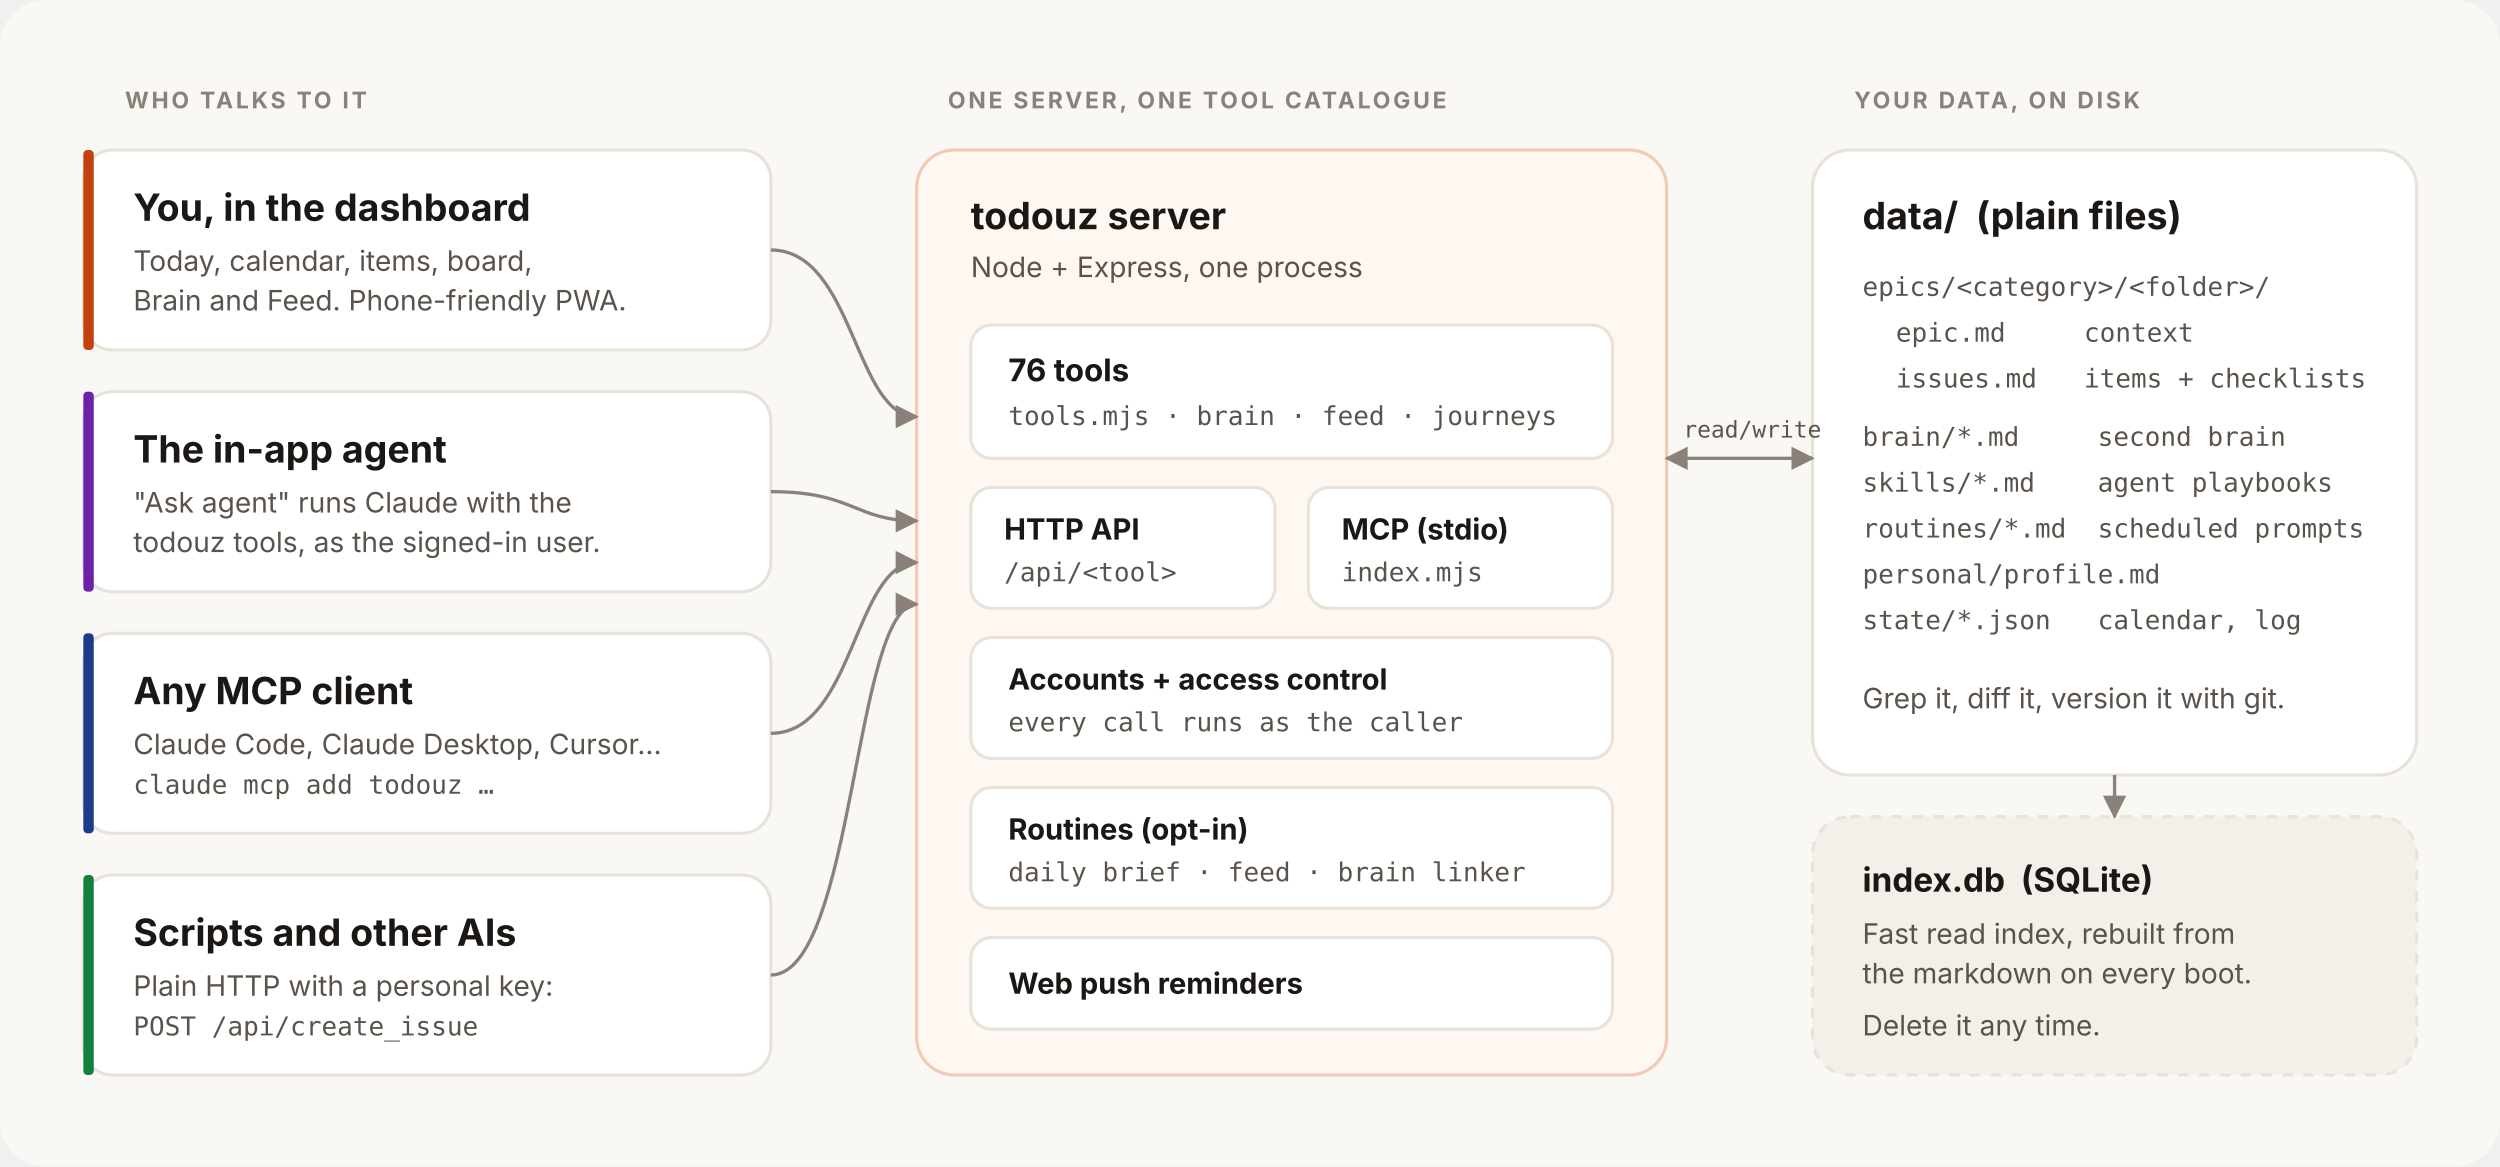
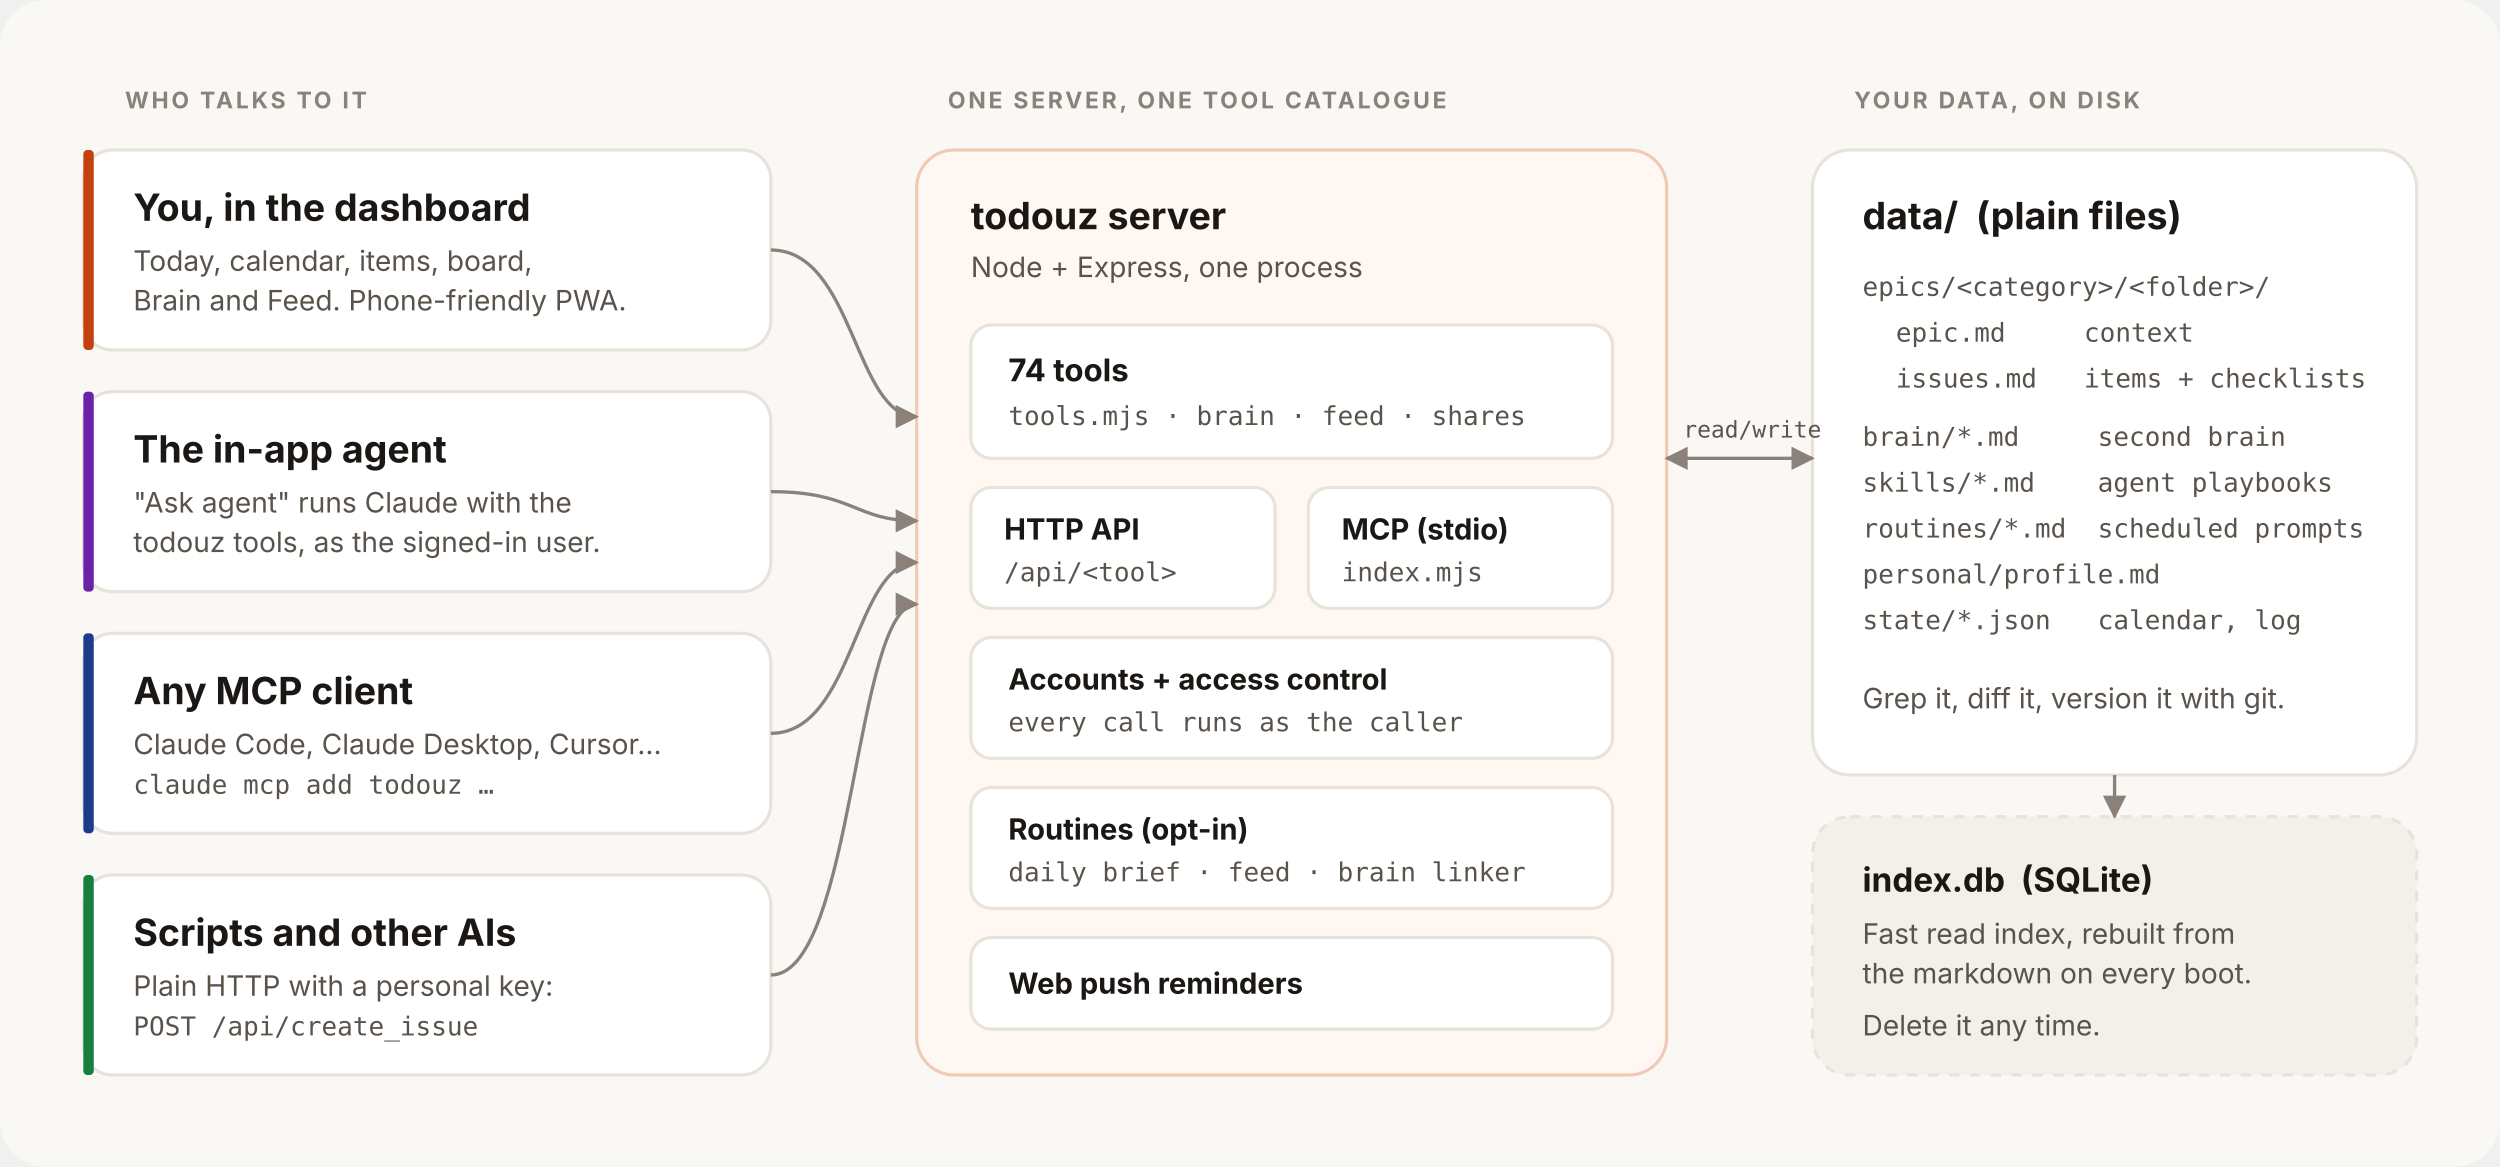
<svg xmlns="http://www.w3.org/2000/svg" xml:space="preserve" viewBox="0 0 1200 560" width="1200" height="560" font-family="Inter, -apple-system, 'Segoe UI', Helvetica, Arial, sans-serif">
  <defs>
    <marker id="a" viewBox="0 0 10 10" refX="9" refY="5" markerWidth="7" markerHeight="7" orient="auto-start-reverse">
      <path d="M0,0 L10,5 L0,10 z" fill="#8a827a" />
    </marker>
    <style>
      .card{fill:#ffffff;stroke:#e7e2da;stroke-width:1.5}
      .h{font-size:18px;font-weight:700;fill:#1a1714}
      .s{font-size:13.5px;fill:#5a534b}
      .m{font-family:'JetBrains Mono',Menlo,Consolas,monospace;font-size:12.5px;fill:#5a534b}
      .tag{font-size:11px;font-weight:700;letter-spacing:.12em;fill:#8a827a}
      .ln{stroke:#8a827a;stroke-width:1.6;fill:none}
    </style>
  </defs>
  <rect width="1200" height="560" rx="22" fill="#faf8f4" />
  <text x="60" y="52" class="tag">WHO TALKS TO IT</text>
  <text x="455" y="52" class="tag">ONE SERVER, ONE TOOL CATALOGUE</text>
  <text x="890" y="52" class="tag">YOUR DATA, ON DISK</text>
  <g>
    <rect x="40" y="72" width="330" height="96" rx="14" class="card" />
    <rect x="40" y="72" width="5" height="96" rx="2" fill="#c2410c" />
    <text x="64" y="106" class="h">You, in the dashboard</text>
    <text x="64" y="130" class="s">Today, calendar, items, board,</text>
    <text x="64" y="149" class="s">Brain and Feed. Phone-friendly PWA.</text>
    <rect x="40" y="188" width="330" height="96" rx="14" class="card" />
    <rect x="40" y="188" width="5" height="96" rx="2" fill="#6b21a8" />
    <text x="64" y="222" class="h">The in-app agent</text>
    <text x="64" y="246" class="s">"Ask agent" runs Claude with the</text>
    <text x="64" y="265" class="s">todouz tools, as the signed-in user.</text>
    <rect x="40" y="304" width="330" height="96" rx="14" class="card" />
    <rect x="40" y="304" width="5" height="96" rx="2" fill="#1e3a8a" />
    <text x="64" y="338" class="h">Any MCP client</text>
    <text x="64" y="362" class="s">Claude Code, Claude Desktop, Cursor…</text>
    <text x="64" y="381" class="m">claude mcp add todouz …</text>
    <rect x="40" y="420" width="330" height="96" rx="14" class="card" />
    <rect x="40" y="420" width="5" height="96" rx="2" fill="#15803d" />
    <text x="64" y="454" class="h">Scripts and other AIs</text>
    <text x="64" y="478" class="s">Plain HTTP with a personal key:</text>
    <text x="64" y="497" class="m">POST /api/create_issue</text>
  </g>
  <rect x="440" y="72" width="360" height="444" rx="18" fill="#fff7f2" stroke="#f1c9b4" stroke-width="1.5" />
  <text x="466" y="110" class="h">todouz server</text>
  <text x="466" y="133" class="s">Node + Express, one process</text>
  <rect x="466" y="156" width="308" height="64" rx="10" class="card" />
-   <text x="484" y="183" class="h" style="font-size:15px">76 tools</text>
-   <text x="484" y="204" class="m">tools.mjs · brain · feed · journeys</text>
+   <text x="484" y="183" class="h" style="font-size:15px">74 tools</text>
+   <text x="484" y="204" class="m">tools.mjs · brain · feed · shares</text>
  <rect x="466" y="234" width="146" height="58" rx="10" class="card" />
  <text x="482" y="259" class="h" style="font-size:14px">HTTP API</text>
  <text x="482" y="279" class="m">/api/&lt;tool&gt;</text>
  <rect x="628" y="234" width="146" height="58" rx="10" class="card" />
  <text x="644" y="259" class="h" style="font-size:14px">MCP (stdio)</text>
  <text x="644" y="279" class="m">index.mjs</text>
  <rect x="466" y="306" width="308" height="58" rx="10" class="card" />
  <text x="484" y="331" class="h" style="font-size:14px">Accounts + access control</text>
  <text x="484" y="351" class="m">every call runs as the caller</text>
  <rect x="466" y="378" width="308" height="58" rx="10" class="card" />
  <text x="484" y="403" class="h" style="font-size:14px">Routines (opt-in)</text>
  <text x="484" y="423" class="m">daily brief · feed · brain linker</text>
  <rect x="466" y="450" width="308" height="44" rx="10" class="card" />
  <text x="484" y="477" class="h" style="font-size:14px">Web push reminders</text>
  <rect x="870" y="72" width="290" height="300" rx="18" class="card" />
  <text x="894" y="110" class="h">data/  (plain files)</text>
  <text x="894" y="142" class="m">epics/&lt;category&gt;/&lt;folder&gt;/</text>
  <text x="910" y="164" class="m">epic.md     context</text>
  <text x="910" y="186" class="m">issues.md   items + checklists</text>
  <text x="894" y="214" class="m">brain/*.md     second brain</text>
  <text x="894" y="236" class="m">skills/*.md    agent playbooks</text>
  <text x="894" y="258" class="m">routines/*.md  scheduled prompts</text>
  <text x="894" y="280" class="m">personal/profile.md</text>
  <text x="894" y="302" class="m">state/*.json   calendar, log</text>
  <text x="894" y="340" class="s">Grep it, diff it, version it with git.</text>
  <rect x="870" y="392" width="290" height="124" rx="18" fill="#f3f0ea" stroke="#e7e2da" stroke-width="1.5" stroke-dasharray="5 5" />
  <text x="894" y="428" class="h" style="font-size:16px">index.db  (SQLite)</text>
  <text x="894" y="453" class="s">Fast read index, rebuilt from</text>
  <text x="894" y="472" class="s">the markdown on every boot.</text>
  <text x="894" y="497" class="s">Delete it any time.</text>
  <path class="ln" d="M370 120 C410 120 410 200 440 200" marker-end="url(#a)" />
  <path class="ln" d="M370 236 C410 236 410 250 440 250" marker-end="url(#a)" />
  <path class="ln" d="M370 352 C410 352 410 270 440 270" marker-end="url(#a)" />
  <path class="ln" d="M370 468 C410 468 410 290 440 290" marker-end="url(#a)" />
  <path class="ln" d="M800 220 L870 220" marker-start="url(#a)" marker-end="url(#a)" />
  <path class="ln" d="M1015 372 L1015 392" marker-end="url(#a)" />
  <text x="808" y="210" class="m" style="font-size:11px">read/write</text>
</svg>
